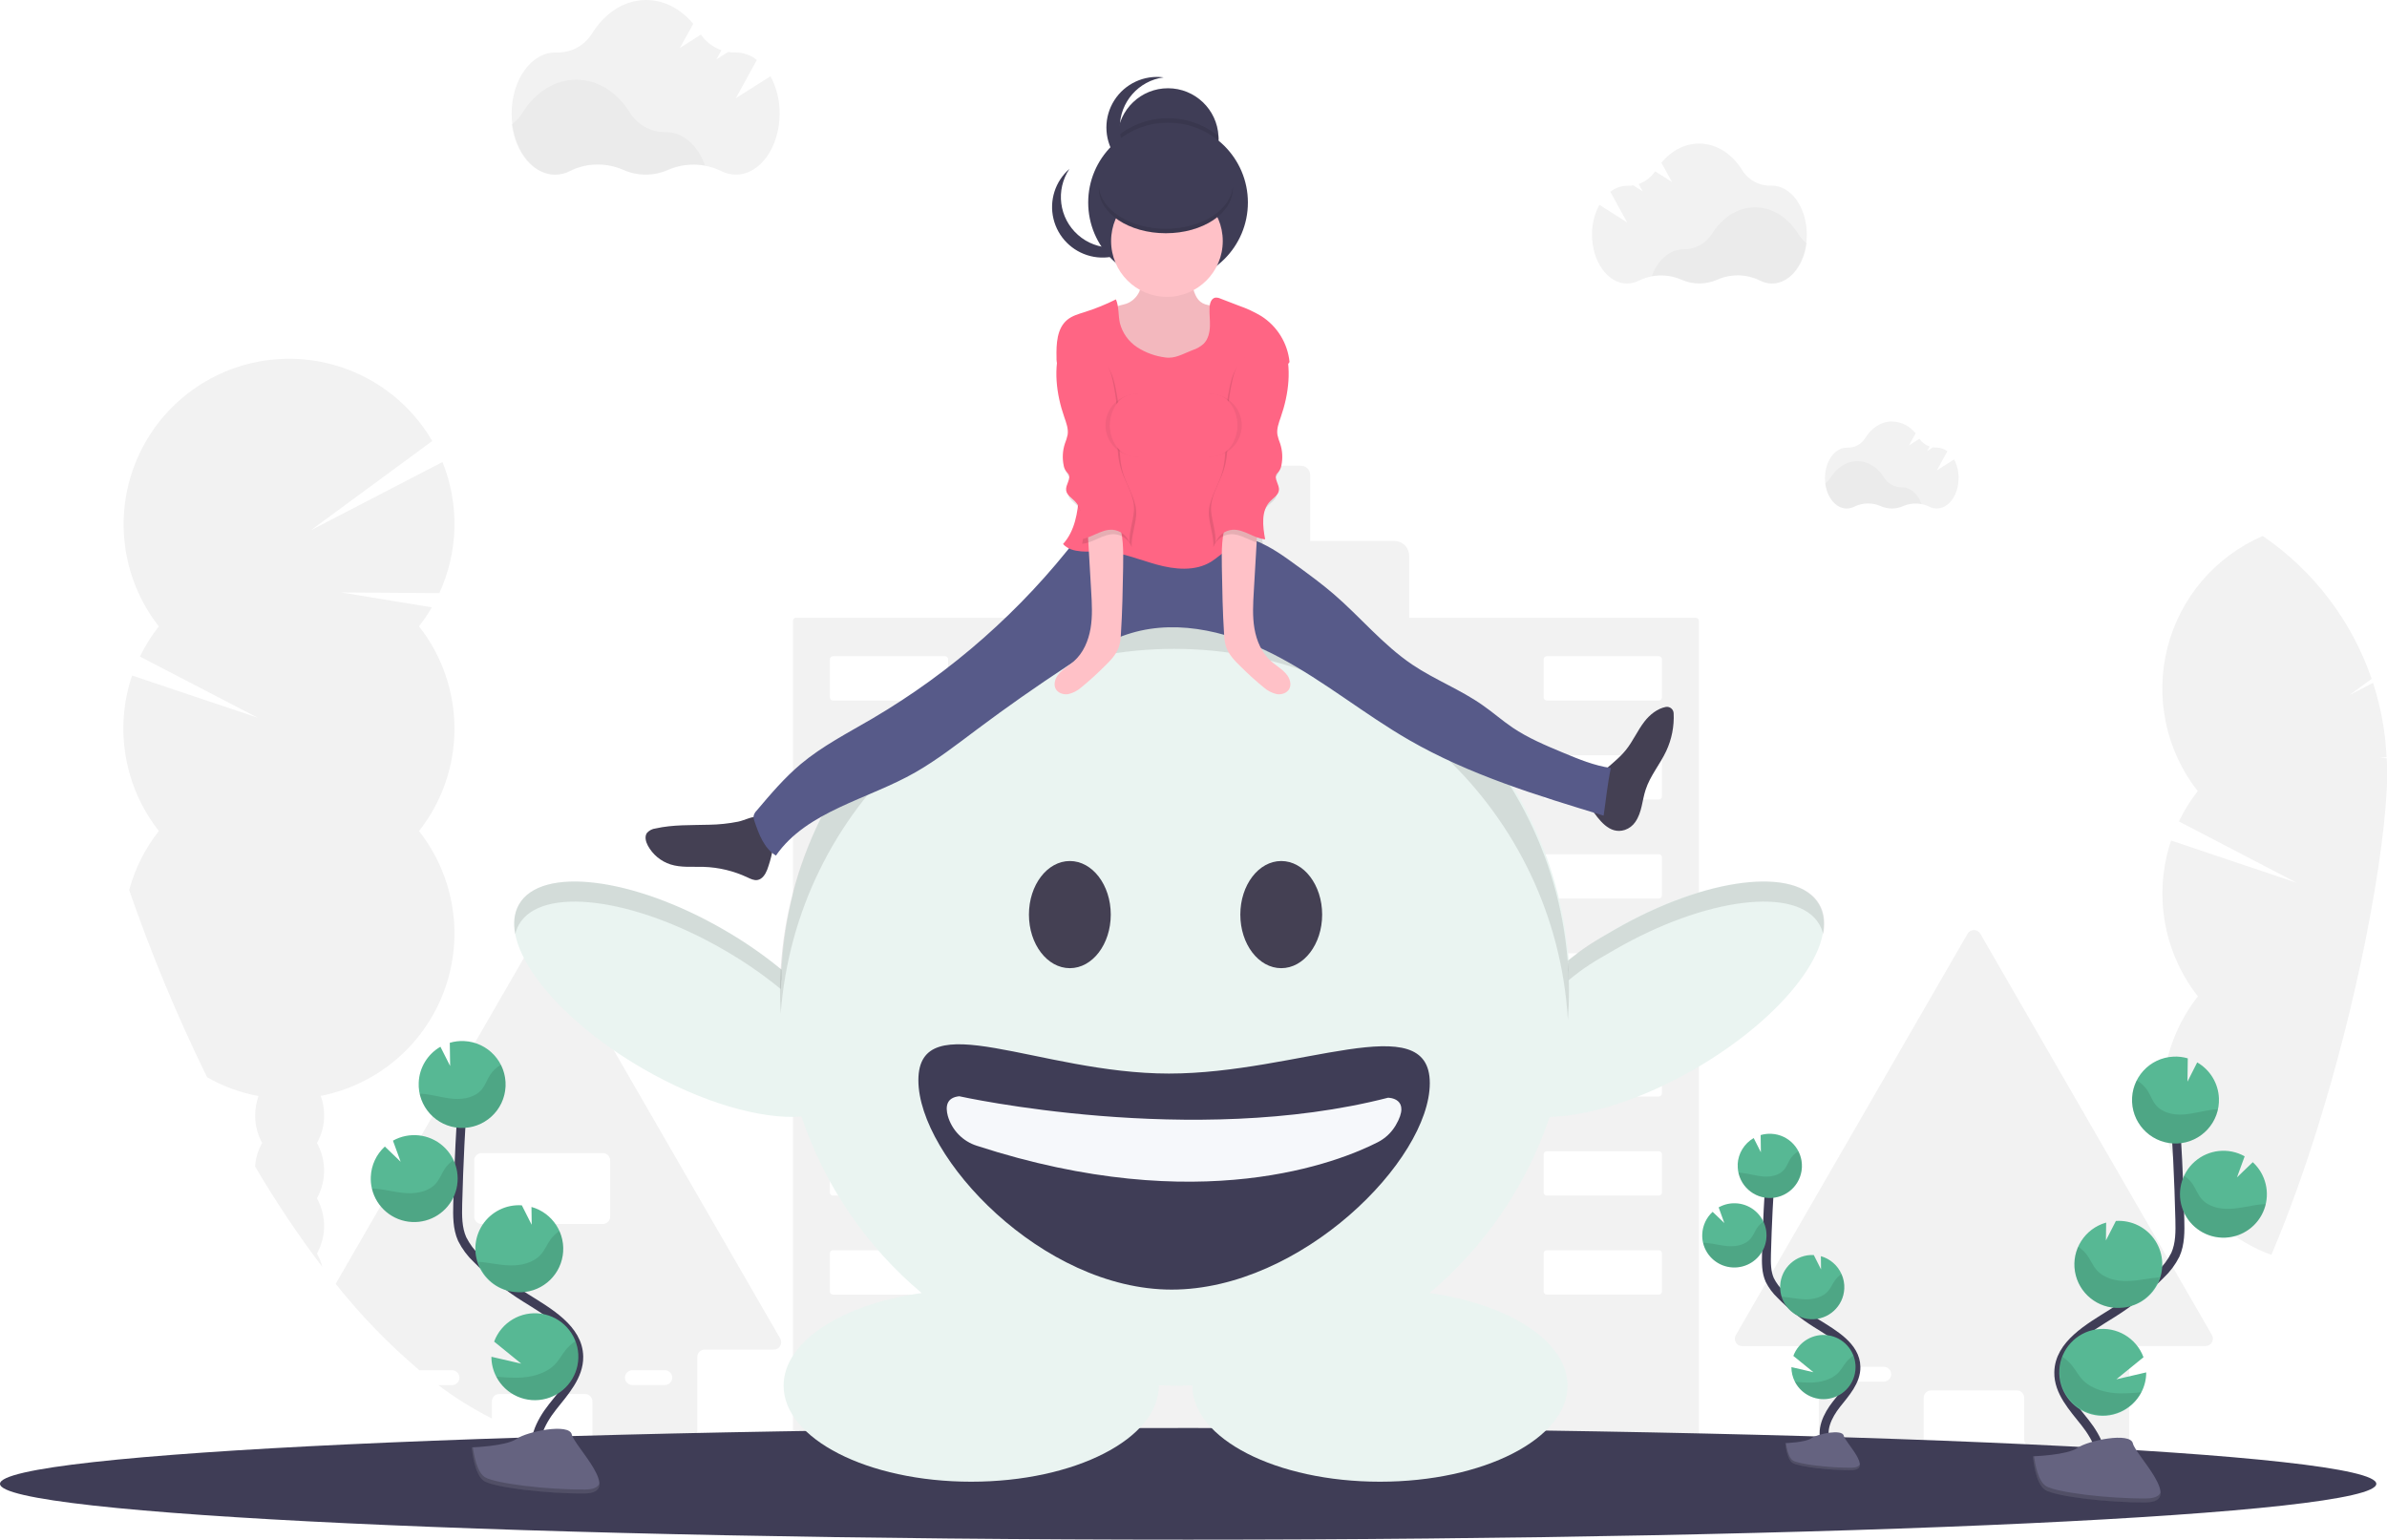
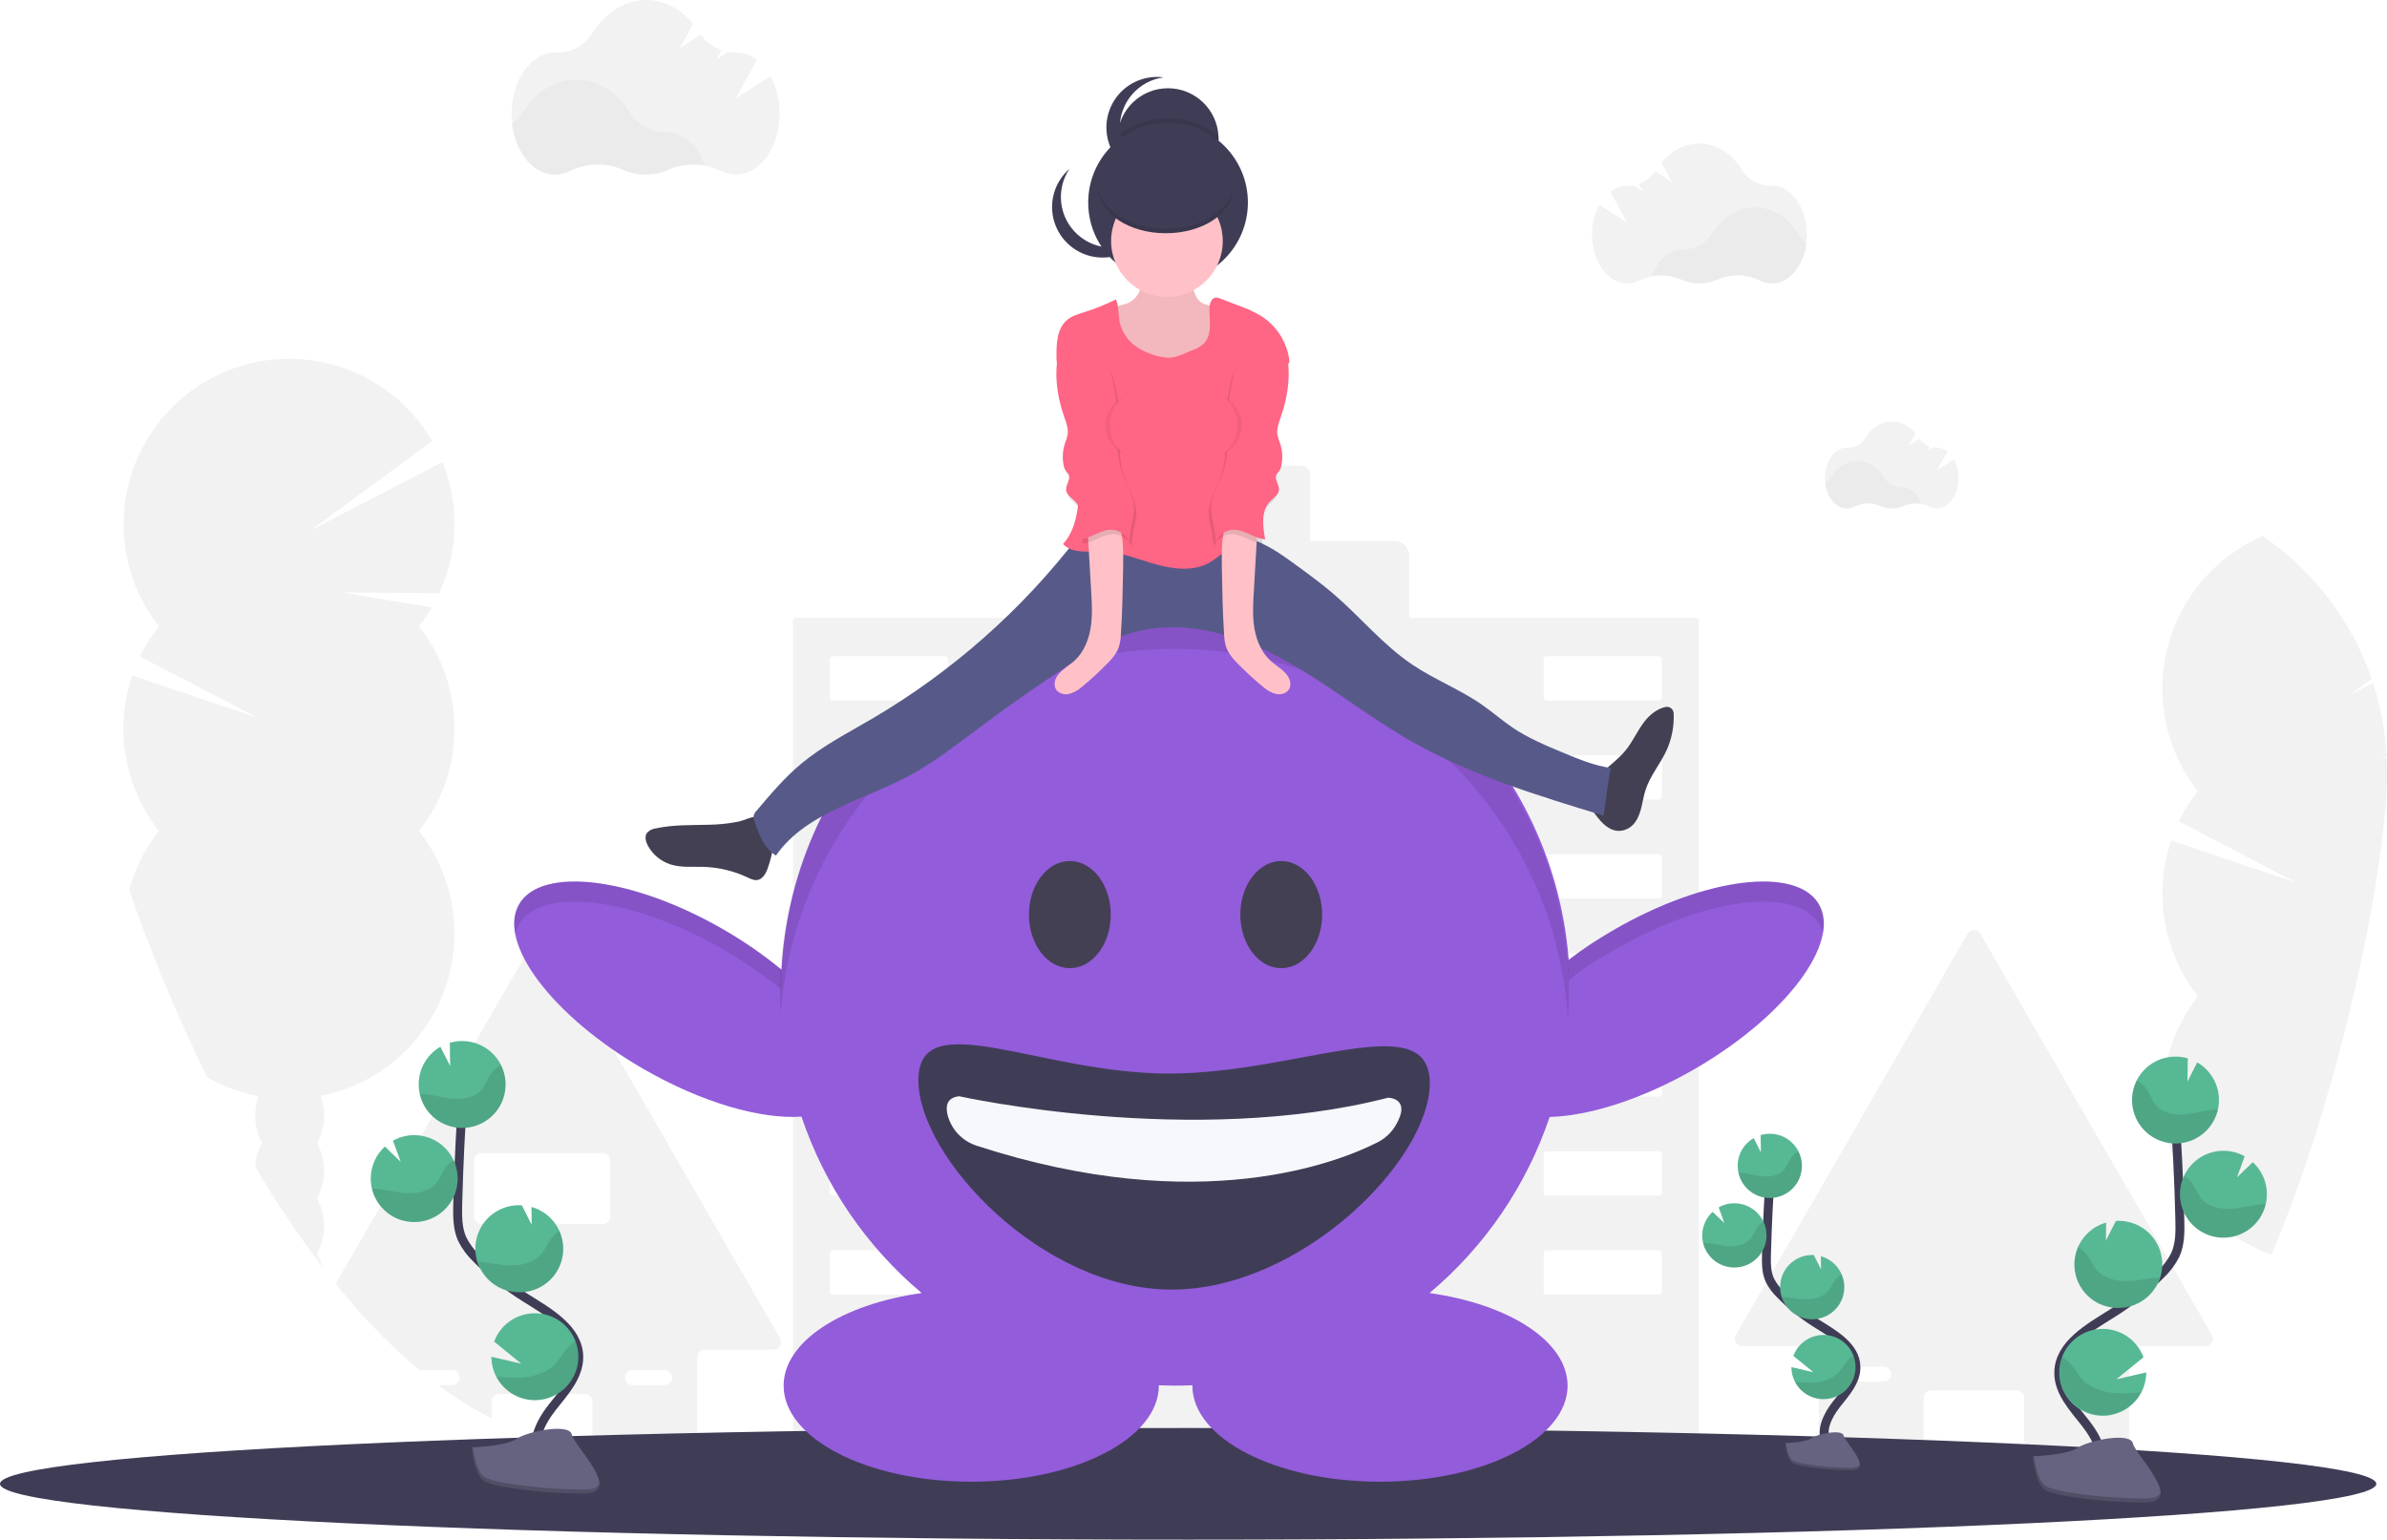
<svg xmlns="http://www.w3.org/2000/svg" id="e2e0f303-db8f-43b0-b991-e6394321a108" data-name="Layer 1" width="1068.79" height="689.43" viewBox="0 0 1068.79 689.43">
  <path d="M1056,703.06,952.31,523.41a3.3,3.3,0,0,0-5.73,0L842.86,703.06a3.3,3.3,0,0,0,2.87,5h30.94a3.32,3.32,0,0,1,3.31,3.31v38.38a3.3,3.3,0,0,0,3.29,3.31h40.37a3.31,3.31,0,0,0,3.31-3.31V731.18a3.3,3.3,0,0,1,3.3-3.3h38.38a3.31,3.31,0,0,1,3.31,3.3v18.53a3.31,3.31,0,0,0,3.31,3.31h40.36a3.34,3.34,0,0,0,3.32-3.31V711.33a3.31,3.31,0,0,1,3.31-3.31h30.94A3.31,3.31,0,0,0,1056,703.06ZM911.43,722.94a3.34,3.34,0,0,1-2.35,1H894.52a3.31,3.31,0,0,1,0-6.62h14.56a3.3,3.3,0,0,1,3.31,3.31A3.34,3.34,0,0,1,911.43,722.94Zm95.27,0a3.29,3.29,0,0,1-2.34,1H989.81a3.32,3.32,0,0,1-3.31-3.31,3.33,3.33,0,0,1,3.31-3.31h14.55a3.3,3.3,0,0,1,2.34,5.65Z" transform="translate(-65.6 -105.28)" fill="#f2f2f2" />
  <path d="M414.94,704.64,311.23,525a3.32,3.32,0,0,0-5.74,0L215.9,680.16a274.22,274.22,0,0,0,37.53,38.71H268a3.31,3.31,0,0,1,2.34,5.65,3.25,3.25,0,0,1-2.34,1h-6.16a160.29,160.29,0,0,0,24,14.93v-7.65a3.32,3.32,0,0,1,3.32-3.31h38.37a3.31,3.31,0,0,1,3.31,3.31v18.52a3.08,3.08,0,0,0,.31,1.39,3.28,3.28,0,0,0,3,1.92h40.37a3.27,3.27,0,0,0,2.63-1.33,3.17,3.17,0,0,0,.66-2V712.92a3.31,3.31,0,0,1,3.31-3.31h30.94A3.3,3.3,0,0,0,414.94,704.64Zm-68.56,15.2a3.33,3.33,0,0,1,2.35-1h14.56a3.31,3.31,0,0,1,3.31,3.31,3.33,3.33,0,0,1-3.31,3.31H348.73a3.3,3.3,0,0,1-3.31-3.31A3.34,3.34,0,0,1,346.38,719.84Zm-65.14-66.48a3.3,3.3,0,0,1-3.31-3.31V624.91a3.3,3.3,0,0,1,3.31-3.31h54.25a3.31,3.31,0,0,1,3.31,3.31v25.14a3.31,3.31,0,0,1-3.31,3.31Z" transform="translate(-65.6 -105.28)" fill="#f2f2f2" />
  <path d="M824.93,381.92H696.57V354.16a6.63,6.63,0,0,0-6.64-6.64H652.24V318a4.18,4.18,0,0,0-4.18-4.18H599.51a4.18,4.18,0,0,0-4.18,4.18v29.57H551a6.64,6.64,0,0,0-6.64,6.64V381.9a0,0,0,0,0,0,0H422a1.35,1.35,0,0,0-1.34,1.35V751.79a1.35,1.35,0,0,0,1.34,1.35h81.34a1.35,1.35,0,0,0,1.35-1.35V702.21a1.37,1.37,0,0,1,1.36-1.35h34.35a1.36,1.36,0,0,1,1.35,1.35v49.58a1.36,1.36,0,0,0,1.34,1.35H703.83a1.36,1.36,0,0,0,1.35-1.35V702.21a1.36,1.36,0,0,1,1.34-1.35h34.36a1.36,1.36,0,0,1,1.36,1.35v49.58a1.36,1.36,0,0,0,1.34,1.35h81.35a1.35,1.35,0,0,0,1.34-1.35V383.27A1.35,1.35,0,0,0,824.93,381.92ZM490.12,683.64a1.34,1.34,0,0,1-1.33,1.34H438.55a1.35,1.35,0,0,1-1.36-1.34V666.48a1.36,1.36,0,0,1,1.36-1.35h50.24a1.35,1.35,0,0,1,1.33,1.35Zm0-44.34a1.34,1.34,0,0,1-1.33,1.35H438.55a1.35,1.35,0,0,1-1.36-1.35V622.15a1.35,1.35,0,0,1,1.36-1.35h50.24a1.34,1.34,0,0,1,1.33,1.35Zm0-44.33a1.35,1.35,0,0,1-1.33,1.35H438.55a1.36,1.36,0,0,1-1.36-1.35V577.81a1.36,1.36,0,0,1,1.36-1.35h50.24a1.35,1.35,0,0,1,1.33,1.35Zm0-44.34a1.34,1.34,0,0,1-1.33,1.35H438.55a1.35,1.35,0,0,1-1.36-1.35V533.48a1.35,1.35,0,0,1,1.36-1.35h50.24a1.34,1.34,0,0,1,1.33,1.35Zm0-44.33a1.35,1.35,0,0,1-1.33,1.35H438.55a1.36,1.36,0,0,1-1.36-1.35V489.14a1.35,1.35,0,0,1,1.36-1.34h50.24a1.34,1.34,0,0,1,1.33,1.34Zm0-44.33a1.34,1.34,0,0,1-1.33,1.34H438.55a1.35,1.35,0,0,1-1.36-1.34V444.81a1.36,1.36,0,0,1,1.36-1.35h50.24a1.35,1.35,0,0,1,1.33,1.35Zm0-44.34a1.34,1.34,0,0,1-1.33,1.35H438.55a1.35,1.35,0,0,1-1.36-1.35V400.48a1.35,1.35,0,0,1,1.36-1.35h50.24a1.34,1.34,0,0,1,1.33,1.35Zm119.12,266a1.35,1.35,0,0,1-1.36,1.34H557.64a1.34,1.34,0,0,1-1.34-1.34V666.48a1.35,1.35,0,0,1,1.34-1.35h50.24a1.36,1.36,0,0,1,1.36,1.35Zm0-44.34a1.35,1.35,0,0,1-1.36,1.35H557.64a1.34,1.34,0,0,1-1.34-1.35V622.15a1.34,1.34,0,0,1,1.34-1.35h50.24a1.35,1.35,0,0,1,1.36,1.35Zm0-44.33a1.36,1.36,0,0,1-1.36,1.35H557.64A1.35,1.35,0,0,1,556.3,595V577.81a1.35,1.35,0,0,1,1.34-1.35h50.24a1.36,1.36,0,0,1,1.36,1.35Zm0-44.34a1.35,1.35,0,0,1-1.36,1.35H557.64a1.34,1.34,0,0,1-1.34-1.35V533.48a1.34,1.34,0,0,1,1.34-1.35h50.24a1.35,1.35,0,0,1,1.36,1.35Zm0-44.33a1.36,1.36,0,0,1-1.36,1.35H557.64a1.35,1.35,0,0,1-1.34-1.35V489.14a1.34,1.34,0,0,1,1.34-1.34h50.24a1.35,1.35,0,0,1,1.36,1.34Zm0-44.33a1.35,1.35,0,0,1-1.36,1.34H557.64A1.34,1.34,0,0,1,556.3,462V444.81a1.35,1.35,0,0,1,1.34-1.35h50.24a1.36,1.36,0,0,1,1.36,1.35Zm0-44.34a1.35,1.35,0,0,1-1.36,1.35H557.64a1.34,1.34,0,0,1-1.34-1.35V400.48a1.34,1.34,0,0,1,1.34-1.35h50.24a1.35,1.35,0,0,1,1.36,1.35Zm81.38,266a1.34,1.34,0,0,1-1.35,1.34H639a1.36,1.36,0,0,1-1.36-1.34V666.48a1.37,1.37,0,0,1,1.36-1.35h50.23a1.35,1.35,0,0,1,1.35,1.35Zm0-44.34a1.34,1.34,0,0,1-1.35,1.35H639a1.36,1.36,0,0,1-1.36-1.35V622.15A1.36,1.36,0,0,1,639,620.8h50.23a1.34,1.34,0,0,1,1.35,1.35Zm0-44.33a1.35,1.35,0,0,1-1.35,1.35H639a1.37,1.37,0,0,1-1.36-1.35V577.81a1.37,1.37,0,0,1,1.36-1.35h50.23a1.35,1.35,0,0,1,1.35,1.35Zm0-44.34a1.34,1.34,0,0,1-1.35,1.35H639a1.36,1.36,0,0,1-1.36-1.35V533.48a1.36,1.36,0,0,1,1.36-1.35h50.23a1.34,1.34,0,0,1,1.35,1.35Zm0-44.33a1.35,1.35,0,0,1-1.35,1.35H639a1.37,1.37,0,0,1-1.36-1.35V489.14A1.36,1.36,0,0,1,639,487.8h50.23a1.34,1.34,0,0,1,1.35,1.34Zm0-44.33a1.34,1.34,0,0,1-1.35,1.34H639a1.36,1.36,0,0,1-1.36-1.34V444.81a1.37,1.37,0,0,1,1.36-1.35h50.23a1.35,1.35,0,0,1,1.35,1.35Zm0-44.34a1.34,1.34,0,0,1-1.35,1.35H639a1.36,1.36,0,0,1-1.36-1.35V400.48a1.36,1.36,0,0,1,1.36-1.35h50.23a1.34,1.34,0,0,1,1.35,1.35Zm119.12,266a1.36,1.36,0,0,1-1.36,1.34H758.14a1.33,1.33,0,0,1-1.34-1.34V666.48a1.34,1.34,0,0,1,1.34-1.35h50.24a1.37,1.37,0,0,1,1.36,1.35Zm0-44.34a1.36,1.36,0,0,1-1.36,1.35H758.14a1.34,1.34,0,0,1-1.34-1.35V622.15a1.34,1.34,0,0,1,1.34-1.35h50.24a1.36,1.36,0,0,1,1.36,1.35Zm0-44.33a1.37,1.37,0,0,1-1.36,1.35H758.14A1.34,1.34,0,0,1,756.8,595V577.81a1.34,1.34,0,0,1,1.34-1.35h50.24a1.37,1.37,0,0,1,1.36,1.35Zm0-44.34a1.36,1.36,0,0,1-1.36,1.35H758.14a1.34,1.34,0,0,1-1.34-1.35V533.48a1.34,1.34,0,0,1,1.34-1.35h50.24a1.36,1.36,0,0,1,1.36,1.35Zm0-44.33a1.37,1.37,0,0,1-1.36,1.35H758.14a1.34,1.34,0,0,1-1.34-1.35V489.14a1.33,1.33,0,0,1,1.34-1.34h50.24a1.36,1.36,0,0,1,1.36,1.34Zm0-44.33a1.36,1.36,0,0,1-1.36,1.34H758.14A1.33,1.33,0,0,1,756.8,462V444.81a1.34,1.34,0,0,1,1.34-1.35h50.24a1.37,1.37,0,0,1,1.36,1.35Zm0-44.34a1.36,1.36,0,0,1-1.36,1.35H758.14a1.34,1.34,0,0,1-1.34-1.35V400.48a1.34,1.34,0,0,1,1.34-1.35h50.24a1.36,1.36,0,0,1,1.36,1.35Z" transform="translate(-65.6 -105.28)" fill="#f2f2f2" />
  <path d="M253.2,385.72a74.43,74.43,0,0,0,5.77-8.48l-40.67-6.68,44,.33a74.17,74.17,0,0,0,1.43-58.73l-59,30.6,54.41-40a74.13,74.13,0,1,0-122.43,83,73.89,73.89,0,0,0-8.45,13.52L181,426.66l-56.27-18.89a74.19,74.19,0,0,0,12,69.61,73.63,73.63,0,0,0-13.29,26.45,738.47,738.47,0,0,0,34.9,83.83,73.39,73.39,0,0,0,23,8.41,25.71,25.71,0,0,0-1.46,8.61A24.45,24.45,0,0,0,183,617.06a24,24,0,0,0-3.16,10.56h0a455.92,455.92,0,0,0,30.1,45,22.75,22.75,0,0,0-2.44-6,25.41,25.41,0,0,0,0-24.76,25.41,25.41,0,0,0,0-24.76,24.45,24.45,0,0,0,3.22-12.38,25.39,25.39,0,0,0-1.5-8.73,74.13,74.13,0,0,0,44-118.57,74.11,74.11,0,0,0,0-91.66Z" transform="translate(-65.6 -105.28)" fill="#f2f2f2" />
  <path d="M1134.27,444.85l-3-.49,2.94,0a126.92,126.92,0,0,0-6.08-33.31l-10.46,5.43,9.84-7.26a127.64,127.64,0,0,0-48.75-63.93,74.4,74.4,0,0,0-29.11,114.25,74.13,74.13,0,0,0-8.45,13.55L1094,500.59l-56.27-18.93a74.48,74.48,0,0,0,12,69.76,74.41,74.41,0,0,0,32.9,115.77c4-9.49,7.89-19.41,11.53-29.61,3.22-9,6.29-18.17,9.18-27.43a843,843,0,0,0,21.16-82.56c6.4-31.72,10-59.44,10-77C1134.4,448.66,1134.35,446.76,1134.27,444.85Z" transform="translate(-65.6 -105.28)" fill="#f2f2f2" />
  <ellipse cx="532" cy="664.43" rx="532" ry="25" fill="#3f3d56" />
-   <path d="M880,510.22c-9.94-17.22-51-12.15-91.61,11.32a195.17,195.17,0,0,0-20.38,13.51,176.65,176.65,0,0,0-352.48,4.44,189.49,189.49,0,0,0-26-18C349,498.07,307.93,493,298,510.22s15,50.2,55.61,73.67c26.31,15.19,52.76,22.66,70.85,21.39a176.85,176.85,0,0,0,53.82,79c-35.62,5-61.81,21.66-61.81,41.48,0,23.74,37.61,43,84,43s84-19.26,84-43c0-.06,0-.12,0-.19q3.74.16,7.51.17t7.51-.17c0,.07,0,.13,0,.19,0,23.74,37.61,43,84,43s84-19.26,84-43c0-19.82-26.19-36.49-61.81-41.48a176.82,176.82,0,0,0,53.78-78.85c17.69-.46,41.4-7.87,65-21.5C865.08,560.42,890,527.43,880,510.22Z" transform="translate(-65.6 -105.28)" fill="#eaf4f1" />
+   <path d="M880,510.22c-9.94-17.22-51-12.15-91.61,11.32a195.17,195.17,0,0,0-20.38,13.51,176.65,176.65,0,0,0-352.48,4.44,189.49,189.49,0,0,0-26-18C349,498.07,307.93,493,298,510.22s15,50.2,55.61,73.67c26.31,15.19,52.76,22.66,70.85,21.39a176.85,176.85,0,0,0,53.82,79c-35.62,5-61.81,21.66-61.81,41.48,0,23.74,37.61,43,84,43s84-19.26,84-43c0-.06,0-.12,0-.19q3.74.16,7.51.17t7.51-.17c0,.07,0,.13,0,.19,0,23.74,37.61,43,84,43s84-19.26,84-43c0-19.82-26.19-36.49-61.81-41.48a176.82,176.82,0,0,0,53.78-78.85c17.69-.46,41.4-7.87,65-21.5C865.08,560.42,890,527.43,880,510.22Z" transform="translate(-65.6 -105.28)" fill="#935cdb" />
  <path d="M298,519.22c9.94-17.22,51-12.15,91.61,11.32a189.25,189.25,0,0,1,25.61,17.64c.39-8.46.39.54.37-8.7a189.58,189.58,0,0,0-26-17.94C349,498.07,307.93,493,298,510.22c-2.19,3.79-2.68,8.35-1.69,13.4A16,16,0,0,1,298,519.22Z" transform="translate(-65.6 -105.28)" opacity="0.1" />
  <path d="M880.22,519.22c-9.94-17.22-51-12.15-91.62,11.32C779.13,536,775.52,538,768,544.18c-.4-8.46-.4.54-.37-8.7,7.6-6.29,11.35-8.38,21-13.94,40.66-23.47,81.68-28.54,91.62-11.32,2.19,3.79,2.68,8.35,1.69,13.4A16,16,0,0,0,880.22,519.22Z" transform="translate(-65.6 -105.28)" opacity="0.1" />
  <ellipse cx="479.03" cy="409.54" rx="18.32" ry="23.99" fill="#444053" />
  <ellipse cx="573.68" cy="409.54" rx="18.32" ry="23.99" fill="#444053" />
  <path d="M705.8,590.28c0,34.44-57.53,92.46-115.58,92.46S476.81,623.41,476.81,589,531,586,589,586,705.8,555.83,705.8,590.28Z" transform="translate(-65.6 -105.28)" fill="#3f3d56" />
  <path d="M495.11,596.16s104.35,23.23,192,.66c0,0,10.73,0,3.4,12.4a19.81,19.81,0,0,1-8,7.52c-16.9,8.63-79.45,34.15-179.47,1.61A19.68,19.68,0,0,1,490,605C488.86,600.79,489.37,596.75,495.11,596.16Z" transform="translate(-65.6 -105.28)" fill="#f6f8fb" />
  <path d="M591.31,395.83A176.64,176.64,0,0,1,767.63,562q.5-6.6.5-13.33a176.65,176.65,0,0,0-353.29,0c0,3.53.12,7,.32,10.51A176.66,176.66,0,0,1,591.31,395.83Z" transform="translate(-65.6 -105.28)" opacity="0.1" />
  <path d="M611.24,167.36a22.64,22.64,0,1,1-45.28,0c0-.37,0-.73,0-1.09a22.64,22.64,0,0,1,45.22,0C611.23,166.63,611.24,167,611.24,167.36Z" transform="translate(-65.6 -105.28)" fill="#3f3d56" />
  <path d="M611.24,167.36a22.64,22.64,0,1,1-45.28,0c0-.37,0-.73,0-1.09a35.74,35.74,0,0,1,45.22,0C611.23,166.63,611.24,167,611.24,167.36Z" transform="translate(-65.6 -105.28)" opacity="0.1" />
  <circle cx="523" cy="90.68" r="35.75" fill="#3f3d56" />
  <path d="M567,162.36a22.65,22.65,0,0,1,19.64-22.44,22.64,22.64,0,1,0,0,44.88A22.65,22.65,0,0,1,567,162.36Z" transform="translate(-65.6 -105.28)" fill="#3f3d56" />
  <path d="M548.27,210.47a22.64,22.64,0,0,1-3.81-29.58A22.64,22.64,0,1,0,576.25,213a21.75,21.75,0,0,0,1.84-2.39A22.63,22.63,0,0,1,548.27,210.47Z" transform="translate(-65.6 -105.28)" fill="#3f3d56" />
  <path d="M569.91,241.29c-1.78.6-3.76.73-5.29,1.81-3,2.07-2.87,6.46-2,10,2,8,7,15.71,14.57,19,4.58,2,9.7,2.19,14.68,2.13,5.43-.06,11.54-.75,14.9-5,1.67-2.13,2.38-4.83,3.05-7.46,1.66-6.5,3.33-13.15,2.73-19.83-3.29.29-7,.48-9.52-1.59s-3.18-6-4.3-9.29a2.34,2.34,0,0,0-.84-1.32,2.56,2.56,0,0,0-1.5-.23A59.24,59.24,0,0,1,586.1,229c-2.13-.28-7.37-2.5-9-.63-1.17,1.37-.43,5.5-1.32,7.41A10.36,10.36,0,0,1,569.91,241.29Z" transform="translate(-65.6 -105.28)" fill="#ffc1c7" />
  <path d="M569.91,241.29c-1.78.6-3.76.73-5.29,1.81-3,2.07-2.87,6.46-2,10,2,8,7,15.71,14.57,19,4.58,2,9.7,2.19,14.68,2.13,5.43-.06,11.54-.75,14.9-5,1.67-2.13,2.38-4.83,3.05-7.46,1.66-6.5,3.33-13.15,2.73-19.83-3.29.29-7,.48-9.52-1.59s-3.18-6-4.3-9.29a2.34,2.34,0,0,0-.84-1.32,2.56,2.56,0,0,0-1.5-.23A59.24,59.24,0,0,1,586.1,229c-2.13-.28-7.37-2.5-9-.63-1.17,1.37-.43,5.5-1.32,7.41A10.36,10.36,0,0,1,569.91,241.29Z" transform="translate(-65.6 -105.28)" opacity="0.05" />
  <path d="M383.16,474.58c-8,.24-16.17-.1-24,1.66a6.15,6.15,0,0,0-3.88,2c-1.15,1.64-.54,3.93.41,5.7a17.71,17.71,0,0,0,10.12,8.41c4.76,1.52,9.89.94,14.87,1.1a49.74,49.74,0,0,1,19.62,4.72c1.4.66,2.88,1.4,4.41,1.17,2.21-.34,3.59-2.55,4.41-4.63a56.5,56.5,0,0,0,2.21-7.67c1.16-4.93,1.32-14.67-5.45-16-3.1-.6-6.75,1.54-9.73,2.16A72.41,72.41,0,0,1,383.16,474.58Z" transform="translate(-65.6 -105.28)" fill="#444053" />
  <path d="M793.17,476.89a9.22,9.22,0,0,0,4.67-3.58c3-4.37,3-9.59,4.59-14.38,2-6.23,6.43-11.37,9.21-17.3a35.77,35.77,0,0,0,3.34-17,3,3,0,0,0-3.51-2.8c-3.77.73-7.19,3.46-9.59,6.58-3.09,4-5.11,8.76-8.28,12.71s-7.62,7.12-11.39,10.75c-4.73,4.56-8.44,9.52-4.22,15.44C781.42,472.17,786.16,479.19,793.17,476.89Z" transform="translate(-65.6 -105.28)" fill="#444053" />
  <path d="M548.09,345.94a321.29,321.29,0,0,1-92,81.17c-10.89,6.39-22.25,12.19-31.93,20.3-7.34,6.16-13.57,13.52-19.76,20.84a5,5,0,0,0-1.4,2.56,4.91,4.91,0,0,0,.37,2.06c2,5.9,4.32,12.3,9.66,15.52,13.84-20,41.34-25.17,62.43-37.27,9.8-5.62,18.73-12.6,27.77-19.36q19.6-14.67,40.07-28.11c9.05-5.94,18.37-11.78,28.75-14.87,22-6.58,46,0,66.32,10.8s38.21,25.56,58.12,37.05c27.06,15.6,57.25,24.8,87.14,33.87,1.07-7.18,1.72-14.22,3.24-21.32-7.46-1.05-14.51-4-21.47-6.89-7.77-3.24-15.59-6.52-22.57-11.23-4.61-3.12-8.8-6.84-13.36-10-9.94-7-21.46-11.4-31.53-18.19-13.12-8.84-23.27-21.35-35.27-31.66-5.23-4.49-10.79-8.56-16.36-12.62-5.76-4.21-11.61-8.46-18.25-11.07-7.88-3.11-16.48-3.75-24.93-4.35C584.23,341.77,566,339.91,548.09,345.94Z" transform="translate(-65.6 -105.28)" fill="#575a89" />
  <circle cx="522.5" cy="107.93" r="25" fill="#ffc1c7" />
  <path d="M587.36,265.34a30,30,0,0,1-12.62-4.6A18.38,18.38,0,0,1,567.05,250c-.81-3.53-.36-7.34-1.78-10.66a95.44,95.44,0,0,1-14,5.68c-2.71.85-5.54,1.63-7.74,3.42-4.73,3.85-5,10.85-4.87,16.94a11.26,11.26,0,0,0,.45,3.57,9,9,0,0,0,1.95,2.94c5.14,5.5,13.13,7.78,18,13.55a19.29,19.29,0,0,0-4.71,10.16,35.89,35.89,0,0,1-.64,4.52,27.89,27.89,0,0,1-1.47,3.59c-3.16,7.2-3.05,15.34-3.53,23.18s-1.84,16.19-7.14,22c2.16,2.32,5,3,8.11,3.29s6.33-.12,9.5,0c8.36.24,16.25,3.66,24.31,5.89s17.21,3.14,24.34-1.23c2.5-1.53,4.62-3.64,7.13-5.15,3-1.82,6.52-2.69,10-3.54l1.25-41.76a70.94,70.94,0,0,1,.63-8.75c1.81-11.42,9.1-21.09,16.16-30.24a27.67,27.67,0,0,0-12.69-20.6,54.36,54.36,0,0,0-10-4.64L612.09,239a4.58,4.58,0,0,0-2.34-.44c-1.78.32-2.46,2.49-2.56,4.29-.16,2.84.26,5.69.16,8.53s-.81,5.84-2.82,7.85a13.56,13.56,0,0,1-5,2.84C595.33,263.67,591.79,266,587.36,265.34Z" transform="translate(-65.6 -105.28)" fill="#ff6584" />
  <path d="M554.18,370c.33,5.57.66,11.2-.28,16.7s-3.24,10.94-7.42,14.64c-3.23,2.85-7.77,5-8.57,9.27a5,5,0,0,0,.22,2.8c.89,2.1,3.5,3.05,5.76,2.69a13.43,13.43,0,0,0,6-3.14,132.54,132.54,0,0,0,9.94-9c2.79-2.71,5.68-5.57,6.85-9.28a22.91,22.91,0,0,0,.81-5.42c.65-10,.82-20,1-30,.12-7.28.2-14.79-2.48-21.56.4,1-9.34,1.95-10.08,2-4.2.37-3.4,2.1-3.16,6.06Q553.47,357.92,554.18,370Z" transform="translate(-65.6 -105.28)" fill="#ffc1c7" />
  <path d="M627,370c-.33,5.57-.66,11.2.28,16.7s3.24,10.94,7.42,14.64c3.23,2.85,7.77,5,8.57,9.27a5,5,0,0,1-.22,2.8c-.89,2.1-3.5,3.05-5.76,2.69a13.43,13.43,0,0,1-6-3.14,132.54,132.54,0,0,1-9.94-9c-2.79-2.71-5.68-5.57-6.85-9.28a22.91,22.91,0,0,1-.81-5.42c-.65-10-.82-20-1-30-.12-7.28-.2-14.79,2.48-21.56-.4,1,9.34,1.95,10.08,2,4.2.37,3.4,2.1,3.16,6.06Q627.75,357.92,627,370Z" transform="translate(-65.6 -105.28)" fill="#ffc1c7" />
  <path d="M541.63,261.7c-3.53,10.42-2.1,22,1.51,32.37.88,2.55,1.91,5.21,1.5,7.88a24.78,24.78,0,0,1-1.24,4,18.94,18.94,0,0,0-.54,9.71,6.08,6.08,0,0,0,1.11,2.68,12.45,12.45,0,0,1,1,1.16c1.37,2.14-1.32,4.79-1,7.32.24,2.1,2.37,3.34,3.86,4.85,4.21,4.27,3.4,11.22,2.3,17.12,5.11-.45,9.52-4.63,14.64-4.29a8.76,8.76,0,0,1,7.54,5.81c-.19-4.95,1.57-9.17,2-14.11.57-6.43-3.59-12.19-5.6-18.31-2.93-8.92-1.28-18.61-2-28a93.56,93.56,0,0,0-1.52-10.39c-.91-4.7-2.24-9.84-6.22-12.51C553.84,263.58,546.12,266,541.63,261.7Z" transform="translate(-65.6 -105.28)" opacity="0.1" />
  <path d="M540.63,259.7c-3.53,10.42-2.1,22,1.51,32.37.88,2.55,1.91,5.21,1.5,7.88a24.78,24.78,0,0,1-1.24,4,18.94,18.94,0,0,0-.54,9.71,6.08,6.08,0,0,0,1.11,2.68,12.45,12.45,0,0,1,1,1.16c1.37,2.14-1.32,4.79-1,7.32.24,2.1,2.37,3.34,3.86,4.85,4.21,4.27,3.4,11.22,2.3,17.12,5.11-.45,9.52-4.63,14.64-4.29a8.76,8.76,0,0,1,7.54,5.81c-.19-4.95,1.57-9.17,2-14.11.57-6.43-3.59-12.19-5.6-18.31-2.93-8.92-1.28-18.61-2-28a93.56,93.56,0,0,0-1.52-10.39c-.91-4.7-2.24-9.84-6.22-12.51C552.84,261.58,545.12,264,540.63,259.7Z" transform="translate(-65.6 -105.28)" fill="#ff6584" />
  <path d="M639.58,261.7c3.53,10.42,2.1,22-1.51,32.37-.88,2.55-1.91,5.21-1.5,7.88a24.78,24.78,0,0,0,1.24,4,18.94,18.94,0,0,1,.54,9.71,6.08,6.08,0,0,1-1.11,2.68,12.45,12.45,0,0,0-1,1.16c-1.37,2.14,1.32,4.79,1,7.32-.24,2.1-2.37,3.34-3.86,4.85-4.21,4.27-3.4,11.22-2.3,17.12-5.11-.45-9.52-4.63-14.64-4.29a8.76,8.76,0,0,0-7.54,5.81c.19-4.95-1.57-9.17-2-14.11-.57-6.43,3.59-12.19,5.6-18.31,2.93-8.92,1.28-18.61,2-28A93.56,93.56,0,0,1,616,279.55c.91-4.7,2.24-9.84,6.22-12.51C627.37,263.58,635.09,266,639.58,261.7Z" transform="translate(-65.6 -105.28)" opacity="0.1" />
  <path d="M640.58,259.7c3.53,10.42,2.1,22-1.51,32.37-.88,2.55-1.91,5.21-1.5,7.88a24.78,24.78,0,0,0,1.24,4,18.94,18.94,0,0,1,.54,9.71,6.08,6.08,0,0,1-1.11,2.68,12.45,12.45,0,0,0-1,1.16c-1.37,2.14,1.32,4.79,1,7.32-.24,2.1-2.37,3.34-3.86,4.85-4.21,4.27-3.4,11.22-2.3,17.12-5.11-.45-9.52-4.63-14.64-4.29a8.76,8.76,0,0,0-7.54,5.81c.19-4.95-1.57-9.17-2-14.11-.57-6.43,3.59-12.19,5.6-18.31,2.93-8.92,1.28-18.61,2-28A93.56,93.56,0,0,1,617,277.55c.91-4.7,2.24-9.84,6.22-12.51C628.37,261.58,636.09,264,640.58,259.7Z" transform="translate(-65.6 -105.28)" fill="#ff6584" />
  <ellipse cx="522" cy="84.43" rx="30" ry="20" fill="#3f3d56" />
  <path d="M562.6,295.72a14,14,0,0,1,13-14c-.33,0-.66,0-1,0a14,14,0,0,0,0,28c.34,0,.67,0,1-.05A14,14,0,0,1,562.6,295.72Z" transform="translate(-65.6 -105.28)" opacity="0.05" />
  <ellipse cx="508" cy="190.43" rx="11" ry="14" fill="#ff6584" />
  <path d="M619.6,295.72a14,14,0,0,0-13-14c.34,0,.67,0,1,0a14,14,0,0,1,0,28c-.33,0-.66,0-1-.05A14,14,0,0,0,619.6,295.72Z" transform="translate(-65.6 -105.28)" opacity="0.05" />
  <ellipse cx="543" cy="190.43" rx="11" ry="14" fill="#ff6584" />
  <path d="M587.6,207.72c-16.06,0-29.18-8.42-30-19,0,.33,0,.66,0,1,0,11,13.44,20,30,20s30-9,30-20c0-.34,0-.67,0-1C616.79,199.3,603.67,207.72,587.6,207.72Z" transform="translate(-65.6 -105.28)" opacity="0.1" />
  <path d="M410.59,139.41l-15.52,9.85,9.42-17.14a15.35,15.35,0,0,0-9.38-3.35h-.25a18.09,18.09,0,0,1-3.22-.23l-5.26,3.33,2.25-4.1a18.72,18.72,0,0,1-9.2-7l-9.41,6L376,115.94c-5.5-6.6-12.92-10.66-21.09-10.66-9.79,0-18.51,5.83-24.14,14.9a18,18,0,0,1-16,8.6h-.52c-10.81,0-19.57,12.26-19.57,27.37s8.76,27.37,19.57,27.37a14.71,14.71,0,0,0,6.81-1.7c7.05-3.67,16.31-3.74,23.69-.47a24.71,24.71,0,0,0,20.14,0,28.27,28.27,0,0,1,23.47.45,14.72,14.72,0,0,0,6.75,1.67c10.81,0,19.57-12.25,19.57-27.37A34.77,34.77,0,0,0,410.59,139.41Z" transform="translate(-65.6 -105.28)" fill="#f2f2f2" />
  <path d="M381.34,179.46a28.9,28.9,0,0,0-16.77,1.83,24.69,24.69,0,0,1-20.13,0,28.25,28.25,0,0,0-23.69.46,14.6,14.6,0,0,1-6.81,1.71c-9.61,0-17.59-9.67-19.26-22.43a18.43,18.43,0,0,0,4.8-5.18c5.63-9.07,14.35-14.89,24.14-14.89s18.41,5.75,24,14.73a18.52,18.52,0,0,0,15.95,8.76h.25C371.5,164.4,378.12,170.53,381.34,179.46Z" transform="translate(-65.6 -105.28)" opacity="0.03" />
  <path d="M940.57,311l-7.74,4.91,4.7-8.54a7.64,7.64,0,0,0-4.69-1.67h-.12a9.62,9.62,0,0,1-1.61-.12l-2.62,1.66,1.12-2a9.4,9.4,0,0,1-4.59-3.49l-4.69,3,3-5.39A13.75,13.75,0,0,0,912.77,294c-4.88,0-9.23,2.91-12,7.43a9,9,0,0,1-8,4.29h-.26c-5.39,0-9.76,6.11-9.76,13.65S887.12,333,892.51,333a7.32,7.32,0,0,0,3.4-.85,14.1,14.1,0,0,1,11.82-.23,12.31,12.31,0,0,0,10,0,14.08,14.08,0,0,1,11.71.23,7.29,7.29,0,0,0,3.36.83c5.39,0,9.76-6.11,9.76-13.65A17.42,17.42,0,0,0,940.57,311Z" transform="translate(-65.6 -105.28)" fill="#f2f2f2" />
  <path d="M926,331a14.44,14.44,0,0,0-8.37.91,12.28,12.28,0,0,1-5,1.06,12.41,12.41,0,0,1-5-1.08,14,14,0,0,0-11.81.23,7.35,7.35,0,0,1-3.4.85c-4.79,0-8.78-4.83-9.61-11.19a9.25,9.25,0,0,0,2.4-2.58c2.8-4.53,7.15-7.43,12-7.43s9.18,2.87,12,7.35a9.24,9.24,0,0,0,8,4.37h.13C921.07,323.49,924.37,326.54,926,331Z" transform="translate(-65.6 -105.28)" opacity="0.03" />
  <path d="M781.73,197l12.44,7.89-7.55-13.73a12.29,12.29,0,0,1,7.52-2.69h.2a14.8,14.8,0,0,0,2.58-.2l4.21,2.68-1.8-3.29A15,15,0,0,0,806.7,182l7.54,4.78-4.76-8.66c4.41-5.3,10.35-8.55,16.9-8.55,7.84,0,14.83,4.67,19.34,11.94a14.46,14.46,0,0,0,12.78,6.89h.43c8.66,0,15.67,9.82,15.67,21.93s-7,21.93-15.67,21.93a11.81,11.81,0,0,1-5.47-1.36,22.61,22.61,0,0,0-19-.38,19.79,19.79,0,0,1-16.14,0,22.62,22.62,0,0,0-18.81.37,11.78,11.78,0,0,1-5.4,1.33c-8.66,0-15.68-9.82-15.68-21.93A27.84,27.84,0,0,1,781.73,197Z" transform="translate(-65.6 -105.28)" fill="#f2f2f2" />
  <path d="M805.17,229a23.11,23.11,0,0,1,13.43,1.46,19.79,19.79,0,0,0,16.14,0,22.65,22.65,0,0,1,19,.37,11.76,11.76,0,0,0,5.47,1.37c7.69,0,14.09-7.75,15.42-18a14.94,14.94,0,0,1-3.84-4.15c-4.51-7.27-11.5-11.93-19.35-11.93s-14.74,4.61-19.25,11.8a14.85,14.85,0,0,1-12.78,7h-.2C813.05,217,807.75,221.88,805.17,229Z" transform="translate(-65.6 -105.28)" opacity="0.03" />
  <path d="M307,759.17c-4.13-7.64.55-17,5.93-23.81s11.95-13.91,11.81-22.59c-.2-12.48-13.45-19.85-24-26.46A117,117,0,0,1,279.18,669a31.49,31.49,0,0,1-6.63-8.87c-2.19-4.88-2.13-10.43-2-15.78q.69-26.7,2.64-53.36" transform="translate(-65.6 -105.28)" fill="none" stroke="#3f3d56" stroke-miterlimit="10" stroke-width="4" />
  <path d="M253.08,590A19.41,19.41,0,0,1,262.8,574l4.35,8.61L267,572.22a19.2,19.2,0,0,1,6.41-.77A19.46,19.46,0,1,1,253.08,590Z" transform="translate(-65.6 -105.28)" fill="#57b894" />
  <path d="M287.79,721.69a19.46,19.46,0,1,0-.94-15.67L299,715.91l-13.37-3.1A19.17,19.17,0,0,0,287.79,721.69Z" transform="translate(-65.6 -105.28)" fill="#57b894" />
  <path d="M297.4,683.91a19.46,19.46,0,0,0,6.17-38.18l.1,8L299.26,645h-.05a19.47,19.47,0,1,0-1.81,38.89Z" transform="translate(-65.6 -105.28)" fill="#57b894" />
  <path d="M250.16,652.47a19.46,19.46,0,1,0-8.61-36.42l3.44,9.43-7.07-6.8a19.38,19.38,0,0,0-6.29,13.44,19,19,0,0,0,.49,5.36A19.45,19.45,0,0,0,250.16,652.47Z" transform="translate(-65.6 -105.28)" fill="#57b894" />
  <path d="M255.7,595.16c4.49.5,8.86,1.89,13.37,2.17s9.45-.8,12.3-4.3c1.54-1.89,2.31-4.28,3.61-6.33a13.82,13.82,0,0,1,4.9-4.62A19.46,19.46,0,1,1,253.5,595C254.23,595,255,595.08,255.7,595.16Z" transform="translate(-65.6 -105.28)" opacity="0.1" />
  <path d="M250.16,652.47a19.47,19.47,0,0,0,18.51-27.76,14.34,14.34,0,0,0-3.92,3.92c-1.38,2.09-2.22,4.51-3.85,6.43-3,3.56-8.21,4.73-12.91,4.51s-9.23-1.54-13.91-2c-.64-.06-1.3-.1-2-.12A19.45,19.45,0,0,0,250.16,652.47Z" transform="translate(-65.6 -105.28)" opacity="0.1" />
  <path d="M297.4,683.91a19.46,19.46,0,0,0,18.67-27.4,15.67,15.67,0,0,0-4.12,4c-1.51,2.14-2.45,4.59-4.22,6.56-3.29,3.66-8.8,5-13.78,4.83-4.82-.1-9.46-1.29-14.25-1.65A19.48,19.48,0,0,0,297.4,683.91Z" transform="translate(-65.6 -105.28)" opacity="0.1" />
  <path d="M287.79,721.69a19.46,19.46,0,0,0,35.47-15.88,19.57,19.57,0,0,0-4.27,3.81c-1.85,2.26-3.07,4.81-5.21,6.91-4,3.91-10.4,5.52-16.12,5.67A84.94,84.94,0,0,1,287.79,721.69Z" transform="translate(-65.6 -105.28)" opacity="0.1" />
  <path d="M883.5,751.64c-3-5.64.41-12.56,4.39-17.59s8.82-10.27,8.71-16.68c-.14-9.22-9.93-14.66-17.74-19.55A86.29,86.29,0,0,1,862.92,685a23.55,23.55,0,0,1-4.9-6.56c-1.61-3.6-1.57-7.7-1.47-11.65q.51-19.72,2-39.42" transform="translate(-65.6 -105.28)" fill="none" stroke="#3f3d56" stroke-miterlimit="10" stroke-width="4" />
  <path d="M843.64,626.66a14.4,14.4,0,0,1,7.18-11.78l3.22,6.37-.1-7.71a14.59,14.59,0,0,1,4.74-.57,14.38,14.38,0,1,1-15,13.69Z" transform="translate(-65.6 -105.28)" fill="#57b894" />
  <path d="M869.28,724a14.37,14.37,0,1,0-.7-11.57l9,7.31-9.87-2.29A14.21,14.21,0,0,0,869.28,724Z" transform="translate(-65.6 -105.28)" fill="#57b894" />
  <path d="M876.38,696a14.38,14.38,0,0,0,15-13.69,14.19,14.19,0,0,0-1.24-6.54,14.41,14.41,0,0,0-9.23-8l.07,5.93-3.25-6.45h0A14.38,14.38,0,1,0,876.38,696Z" transform="translate(-65.6 -105.28)" fill="#57b894" />
  <path d="M841.48,672.82a14.38,14.38,0,1,0-6.35-26.9l2.54,7-5.23-5a14.28,14.28,0,0,0-4.64,9.92,14,14,0,0,0,.36,4A14.37,14.37,0,0,0,841.48,672.82Z" transform="translate(-65.6 -105.28)" fill="#57b894" />
  <path d="M845.58,630.49c3.31.37,6.54,1.4,9.87,1.61s7-.6,9.09-3.18c1.14-1.4,1.71-3.16,2.66-4.68a10.28,10.28,0,0,1,3.62-3.41,14.37,14.37,0,0,1-13.49,20.87A14.4,14.4,0,0,1,844,630.37C844.49,630.39,845,630.43,845.58,630.49Z" transform="translate(-65.6 -105.28)" opacity="0.1" />
  <path d="M841.48,672.82a14.39,14.39,0,0,0,13.68-20.5,10.78,10.78,0,0,0-2.9,2.89c-1,1.55-1.64,3.33-2.84,4.75-2.24,2.63-6.07,3.5-9.54,3.34s-6.81-1.15-10.27-1.46c-.48-.05-1-.08-1.45-.09A14.37,14.37,0,0,0,841.48,672.82Z" transform="translate(-65.6 -105.28)" opacity="0.1" />
  <path d="M876.38,696a14.38,14.38,0,0,0,15-13.69,14.19,14.19,0,0,0-1.24-6.54,11.58,11.58,0,0,0-3,2.92c-1.12,1.57-1.81,3.39-3.12,4.84-2.43,2.7-6.5,3.66-10.18,3.57s-7-.95-10.52-1.22A14.36,14.36,0,0,0,876.38,696Z" transform="translate(-65.6 -105.28)" opacity="0.1" />
  <path d="M869.28,724a14.38,14.38,0,0,0,26.21-11.72,14.26,14.26,0,0,0-3.16,2.81c-1.37,1.67-2.27,3.55-3.85,5.11-2.94,2.88-7.68,4.07-11.9,4.18A60.9,60.9,0,0,1,869.28,724Z" transform="translate(-65.6 -105.28)" opacity="0.1" />
  <path d="M1005.17,766.17c4.13-7.64-.55-17-5.93-23.81s-12-13.91-11.81-22.59c.2-12.48,13.45-19.85,24-26.46A117,117,0,0,0,1033,676a31.49,31.49,0,0,0,6.63-8.87c2.19-4.88,2.13-10.43,2-15.78Q1041,624.61,1039,598" transform="translate(-65.6 -105.28)" fill="none" stroke="#3f3d56" stroke-miterlimit="10" stroke-width="4" />
  <path d="M1059.13,597a19.44,19.44,0,0,0-9.72-16l-4.36,8.62.14-10.43a19.23,19.23,0,0,0-6.41-.77A19.46,19.46,0,1,0,1059.13,597Z" transform="translate(-65.6 -105.28)" fill="#57b894" />
  <path d="M1024.42,728.69a19.46,19.46,0,1,1,.94-15.67l-12.15,9.89,13.37-3.1A19.17,19.17,0,0,1,1024.42,728.69Z" transform="translate(-65.6 -105.28)" fill="#57b894" />
  <path d="M1014.81,690.91a19.46,19.46,0,0,1-6.17-38.18l-.1,8L1013,652h0a19.47,19.47,0,1,1,1.81,38.89Z" transform="translate(-65.6 -105.28)" fill="#57b894" />
  <path d="M1062.05,659.47a19.46,19.46,0,1,1,8.61-36.42l-3.44,9.43,7.07-6.8a19.46,19.46,0,0,1-12.24,33.79Z" transform="translate(-65.6 -105.28)" fill="#57b894" />
  <path d="M1056.51,602.16c-4.49.5-8.86,1.89-13.37,2.17s-9.45-.8-12.3-4.3c-1.54-1.89-2.31-4.28-3.61-6.33a13.82,13.82,0,0,0-4.9-4.62A19.46,19.46,0,1,0,1058.71,602C1058,602,1057.24,602.08,1056.51,602.16Z" transform="translate(-65.6 -105.28)" opacity="0.1" />
  <path d="M1062.05,659.47a19.47,19.47,0,0,1-18.51-27.76,14.34,14.34,0,0,1,3.92,3.92c1.38,2.09,2.22,4.51,3.85,6.43,3,3.56,8.21,4.73,12.91,4.51s9.23-1.54,13.91-2c.64-.06,1.3-.1,2-.12A19.45,19.45,0,0,1,1062.05,659.47Z" transform="translate(-65.6 -105.28)" opacity="0.1" />
  <path d="M1014.81,690.91a19.46,19.46,0,0,1-18.67-27.4,15.67,15.67,0,0,1,4.12,4c1.51,2.14,2.45,4.59,4.22,6.56,3.29,3.66,8.8,5,13.78,4.83,4.82-.1,9.46-1.29,14.25-1.65A19.48,19.48,0,0,1,1014.81,690.91Z" transform="translate(-65.6 -105.28)" opacity="0.1" />
  <path d="M1024.42,728.69A19.46,19.46,0,0,1,989,712.81a19.57,19.57,0,0,1,4.27,3.81c1.85,2.26,3.07,4.81,5.21,6.91,4,3.91,10.4,5.52,16.12,5.67A84.94,84.94,0,0,0,1024.42,728.69Z" transform="translate(-65.6 -105.28)" opacity="0.1" />
  <path d="M276.83,753.38s15.35-.48,20-3.77,23.63-7.23,24.78-2,23.08,26.29,5.74,26.43-40.29-2.7-44.91-5.51S276.83,753.38,276.83,753.38Z" transform="translate(-65.6 -105.28)" fill="#656380" />
  <path d="M327.64,772.25c-17.34.14-40.29-2.7-44.91-5.51-3.52-2.14-4.92-9.83-5.39-13.38l-.51,0s1,12.38,5.59,15.2,27.57,5.65,44.91,5.51c5,0,6.73-1.82,6.64-4.45C333.27,771.23,331.37,772.22,327.64,772.25Z" transform="translate(-65.6 -105.28)" opacity="0.2" />
  <path d="M865,751.48s9-.27,11.67-2.2,13.79-4.22,14.46-1.13,13.47,15.34,3.35,15.42-23.52-1.57-26.22-3.22S865,751.48,865,751.48Z" transform="translate(-65.6 -105.28)" fill="#656380" />
  <path d="M894.62,762.5c-10.12.08-23.52-1.58-26.22-3.22-2-1.25-2.87-5.74-3.14-7.81H865s.57,7.23,3.26,8.87,16.1,3.31,26.22,3.22c2.92,0,3.93-1.06,3.87-2.6C897.91,761.9,896.79,762.48,894.62,762.5Z" transform="translate(-65.6 -105.28)" opacity="0.2" />
  <path d="M975.83,757.38s15.35-.48,20-3.77,23.63-7.23,24.78-2,23.08,26.29,5.74,26.43-40.29-2.7-44.91-5.51S975.83,757.38,975.83,757.38Z" transform="translate(-65.6 -105.28)" fill="#656380" />
  <path d="M1026.64,776.25c-17.34.14-40.29-2.7-44.91-5.51-3.52-2.14-4.92-9.83-5.39-13.38l-.51,0s1,12.38,5.59,15.2,27.57,5.65,44.91,5.51c5,0,6.73-1.82,6.64-4.45C1032.27,775.23,1030.37,776.22,1026.64,776.25Z" transform="translate(-65.6 -105.28)" opacity="0.2" />
</svg>
